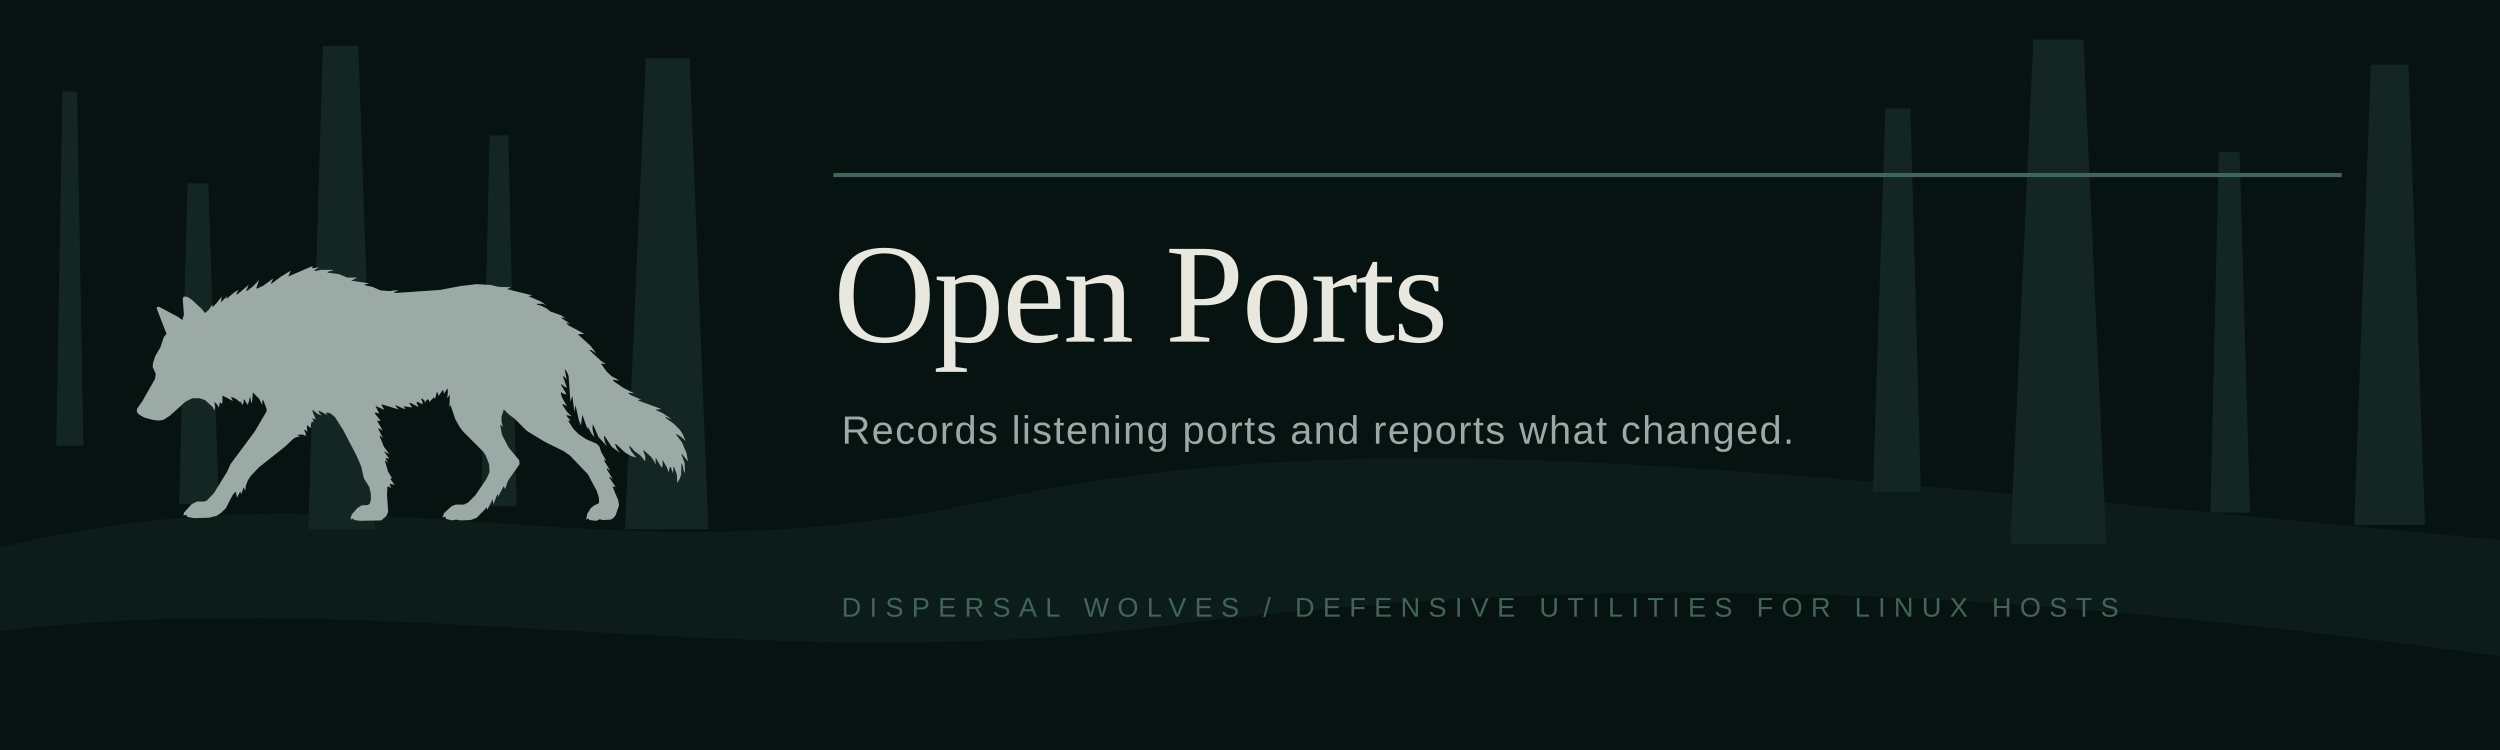
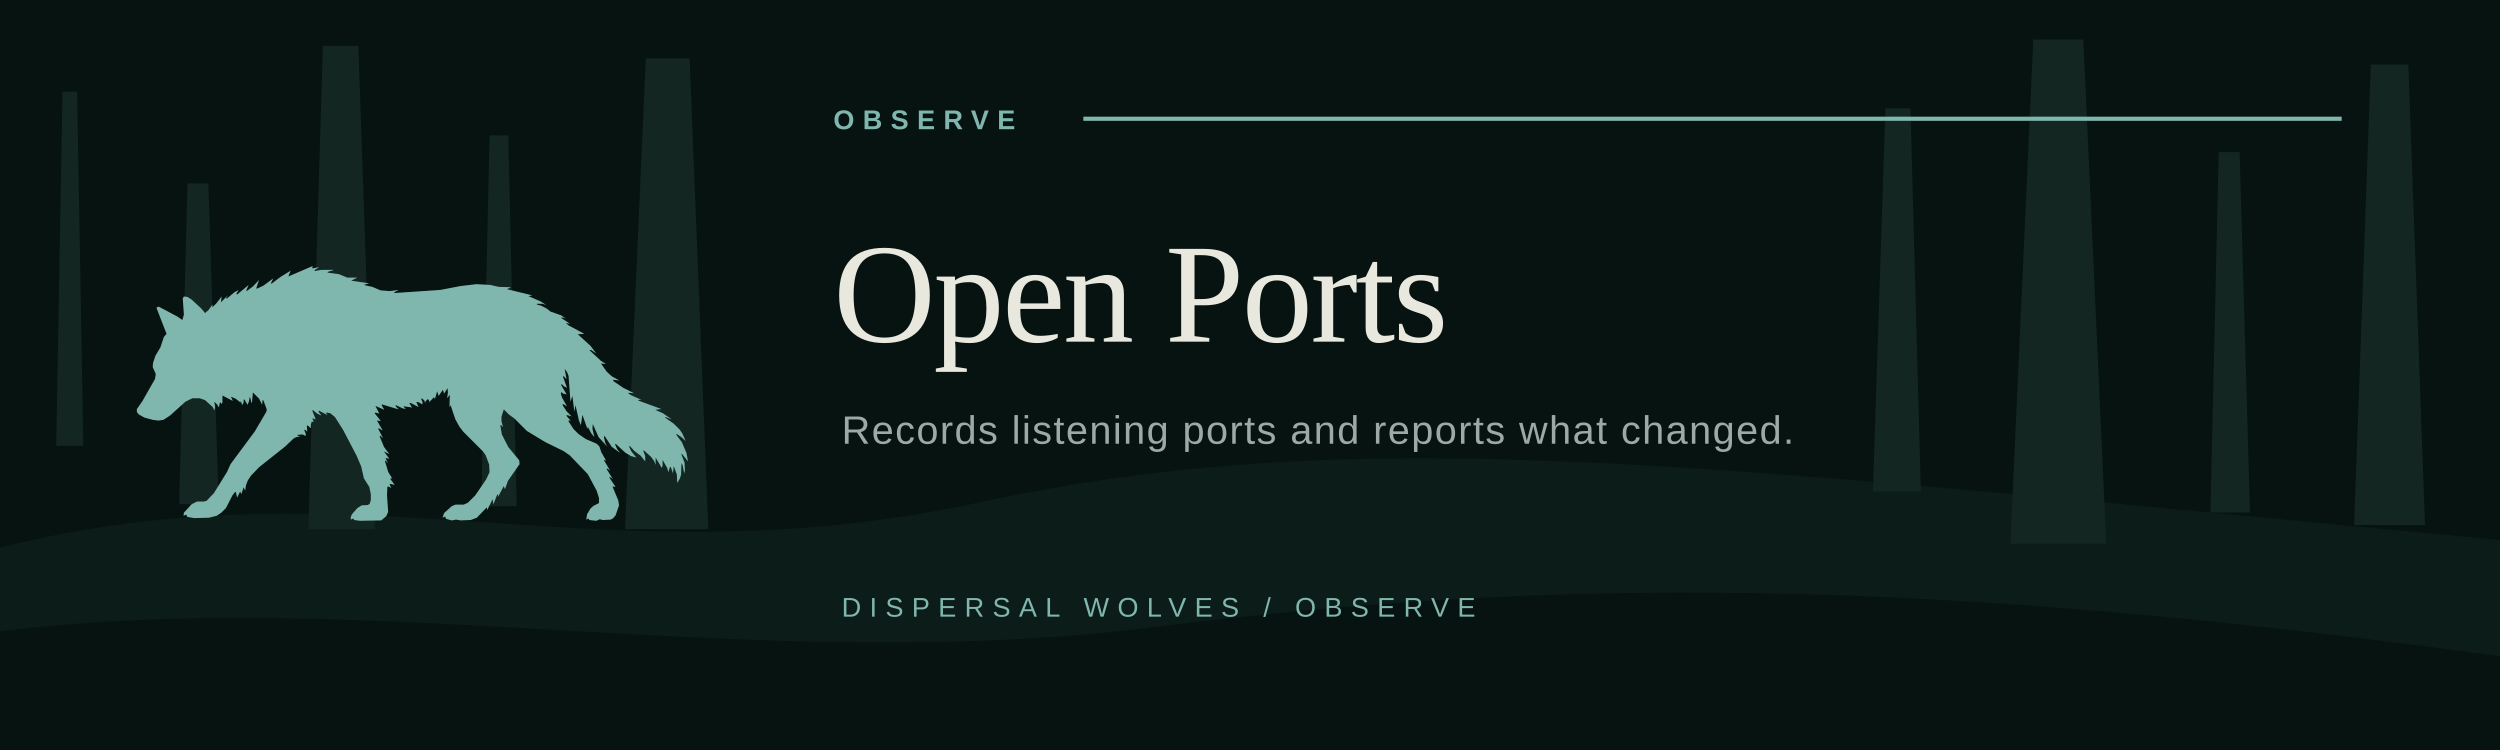
<svg xmlns="http://www.w3.org/2000/svg" viewBox="0 0 1200 360" role="img" aria-labelledby="title desc">
  <rect width="1200" height="360" fill="#071310" />
  <g aria-hidden="true" opacity=".56">
    <path d="M0 262.8C175 219.6 286 280.8 470 241.2S814 223.2 1200 259.2V360H0Z" fill="#10231F" />
    <path d="M30 44h7l3 170h-13Z" fill="#1D3530" />
    <path d="M90 88h10l5 154h-19Z" fill="#1D3530" />
    <path d="M155 22h17l8 232h-32Z" fill="#1D3530" />
    <path d="M235 65h9l4 178h-17Z" fill="#1D3530" />
    <path d="M310 28h21l9 226h-40Z" fill="#1D3530" />
    <path d="M905 52h12l5 184h-23Z" fill="#1D3530" />
    <path d="M976 19h24l11 242h-46Z" fill="#1D3530" />
    <path d="M1065 73h10l5 173h-19Z" fill="#1D3530" />
    <path d="M1138 31h18l8 221h-34Z" fill="#1D3530" />
    <path d="M0 303C180 281 363 325 554 301S923 277 1200 315V360H0Z" fill="#071310" />
  </g>
-   <g transform="translate(62 124) scale(.185)" fill="#9CAAA6">
+   <g transform="translate(62 124) scale(.185)" fill="#7FB6AE">
    <path fill-rule="evenodd" d="M71 129L97 196L90 204L81 231L68 253L62 271L61 282L69 300L67 313L34 371L20 391L20 399L25 405L39 413L61 419L76 421L89 419L106 408L146 372L164 363L183 363L197 368L217 386L221 395L223 386L221 374L222 373L228 379L233 387L235 375L237 374L240 378L242 374L242 356L269 370L264 359L276 364L289 374L290 370L293 381L297 374L297 367L299 366L307 380L311 371L313 359L316 368L316 376L319 371L321 348L337 364L345 380L346 368L348 368L357 392L356 398L326 449L263 534L254 554L220 609L201 629L194 631L176 631L162 638L142 660L141 668L148 665L151 671L169 674L207 673L227 668L239 660L251 648L268 615L275 606L277 607L280 621L288 605L291 612L297 594L301 603L303 589L308 576L316 564L337 542L405 488L426 468L433 464L444 462L437 460L437 458L450 457L458 461L458 455L454 445L457 445L462 450L461 434L464 434L471 441L472 426L474 430L473 424L479 424L475 415L484 418L475 395L477 394L488 403L499 408L492 399L492 395L515 407L511 402L512 400L522 402L534 412L555 445L590 512L602 540L609 571L623 593L627 612L627 627L624 637L619 640L603 641L592 648L578 664L575 671L575 678L581 675L584 679L599 681L654 680L667 669L672 658L669 615L670 593L673 592L680 596L676 587L677 585L689 588L678 573L679 570L683 572L672 554L664 527L665 524L672 532L665 518L675 520L661 501L675 508L661 489L650 462L651 460L659 467L646 442L648 441L658 447L643 421L653 422L637 402L639 400L649 403L639 383L662 393L655 381L656 379L699 392L691 383L692 381L709 389L718 391L712 385L713 384L734 387L727 376L730 375L751 386L745 373L750 373L761 379L761 372L758 366L759 363L766 369L768 376L769 371L775 365L779 370L778 374L791 360L792 364L794 363L799 345L803 357L814 341L817 351L826 337L827 348L825 363L832 354L831 386L834 381L846 417L857 437L867 450L918 501L925 511L934 535L935 555L926 574L898 615L879 634L868 639L847 639L837 643L817 661L813 673L820 670L822 676L837 680L848 678L860 680L886 679L902 673L928 646L929 653L943 625L945 638L955 613L957 613L957 619L972 591L975 599L983 577L1013 534L1012 524L984 490L967 457L963 433L964 432L970 438L966 423L966 411L972 392L985 405L1000 416L1032 448L1080 477L1127 500L1143 511L1190 560L1213 603L1219 622L1219 635L1205 642L1197 649L1188 664L1186 678L1192 675L1194 679L1212 681L1221 677L1229 679L1249 678L1255 675L1262 667L1271 641L1269 628L1254 592L1262 593L1246 569L1247 567L1255 573L1239 547L1240 545L1248 551L1232 524L1234 523L1238 526L1225 503L1220 488L1213 481L1185 469L1166 456L1153 443L1140 423L1141 420L1146 422L1134 408L1137 407L1148 410L1135 397L1124 380L1126 378L1136 384L1123 361L1120 351L1121 347L1126 351L1135 353L1121 329L1122 326L1128 332L1136 336L1126 308L1127 305L1135 314L1130 287L1136 295L1140 305L1145 372L1150 357L1155 398L1158 381L1167 421L1172 433L1176 406L1189 443L1190 437L1199 454L1207 464L1202 442L1203 430L1218 464L1240 488L1235 478L1232 465L1233 460L1252 489L1274 505L1266 495L1261 483L1262 481L1287 504L1302 513L1316 517L1303 501L1297 488L1299 487L1311 500L1327 512L1339 527L1339 513L1334 500L1335 498L1354 515L1362 526L1366 536L1366 517L1382 544L1384 538L1384 523L1396 544L1399 555L1403 542L1405 541L1411 558L1413 539L1421 561L1422 583L1429 571L1432 561L1433 531L1436 537L1440 558L1442 550L1441 530L1433 509L1434 507L1450 527L1446 505L1434 477L1419 457L1421 456L1433 464L1444 474L1435 454L1428 444L1413 429L1390 413L1392 412L1408 418L1385 402L1365 393L1381 391L1321 369L1321 367L1329 367L1302 355L1294 349L1310 350L1282 336L1257 319L1255 315L1272 317L1252 306L1239 294L1224 273L1237 274L1224 266L1194 238L1199 238L1212 247L1197 227L1164 197L1181 196L1140 174L1133 168L1144 170L1120 154L1127 154L1134 157L1121 148L1093 138L1083 130L1069 123L1058 120L1058 118L1073 118L1082 121L1068 112L1036 98L1046 96L980 80L991 75L959 74L937 69L901 67L859 72L807 82L688 90L688 88L699 82L676 85L652 83L631 74L612 70L610 68L623 65L576 58L592 50L566 50L544 41L514 37L518 34L530 31L529 30L498 30L481 33L482 30L493 23L475 26L476 20L413 47L419 32L393 48L369 66L368 64L374 52L348 71L331 79L330 77L337 56L321 73L305 85L304 83L310 69L280 94L278 92L284 82L273 88L253 105L252 102L256 96L238 114L240 99L226 117L216 127L216 120L206 134L197 142L187 130L162 107L151 100L142 99L139 104L142 146L138 160L125 151L78 126L73 126Z" />
  </g>
-   <path d="M400 84H1124" stroke="#41645D" stroke-width="2" />
+   <text x="400" y="62" fill="#7FB6AE" font-family="Arial Narrow, Helvetica Neue, Arial, sans-serif" font-size="13" font-weight="700" letter-spacing="4">OBSERVE</text>
+   <path d="M520 57H1124" stroke="#7FB6AE" stroke-width="2" />
  <text x="400" y="164" fill="#E8E8DF" font-family="Georgia, 'Times New Roman', serif" font-size="68" letter-spacing="-1">Open Ports</text>
  <text x="404" y="213" fill="#9CAAA6" font-family="Arial Narrow, Helvetica Neue, Arial, sans-serif" font-size="19" letter-spacing=".7">Records listening ports and reports what changed.</text>
-   <text x="404" y="296" fill="#41645D" font-family="Arial Narrow, Helvetica Neue, Arial, sans-serif" font-size="13" letter-spacing="4">DISPERSAL WOLVES / DEFENSIVE UTILITIES FOR LINUX HOSTS</text>
+   <text x="404" y="296" fill="#7FB6AE" font-family="Arial Narrow, Helvetica Neue, Arial, sans-serif" font-size="13" letter-spacing="4">DISPERSAL WOLVES / OBSERVE</text>
</svg>
